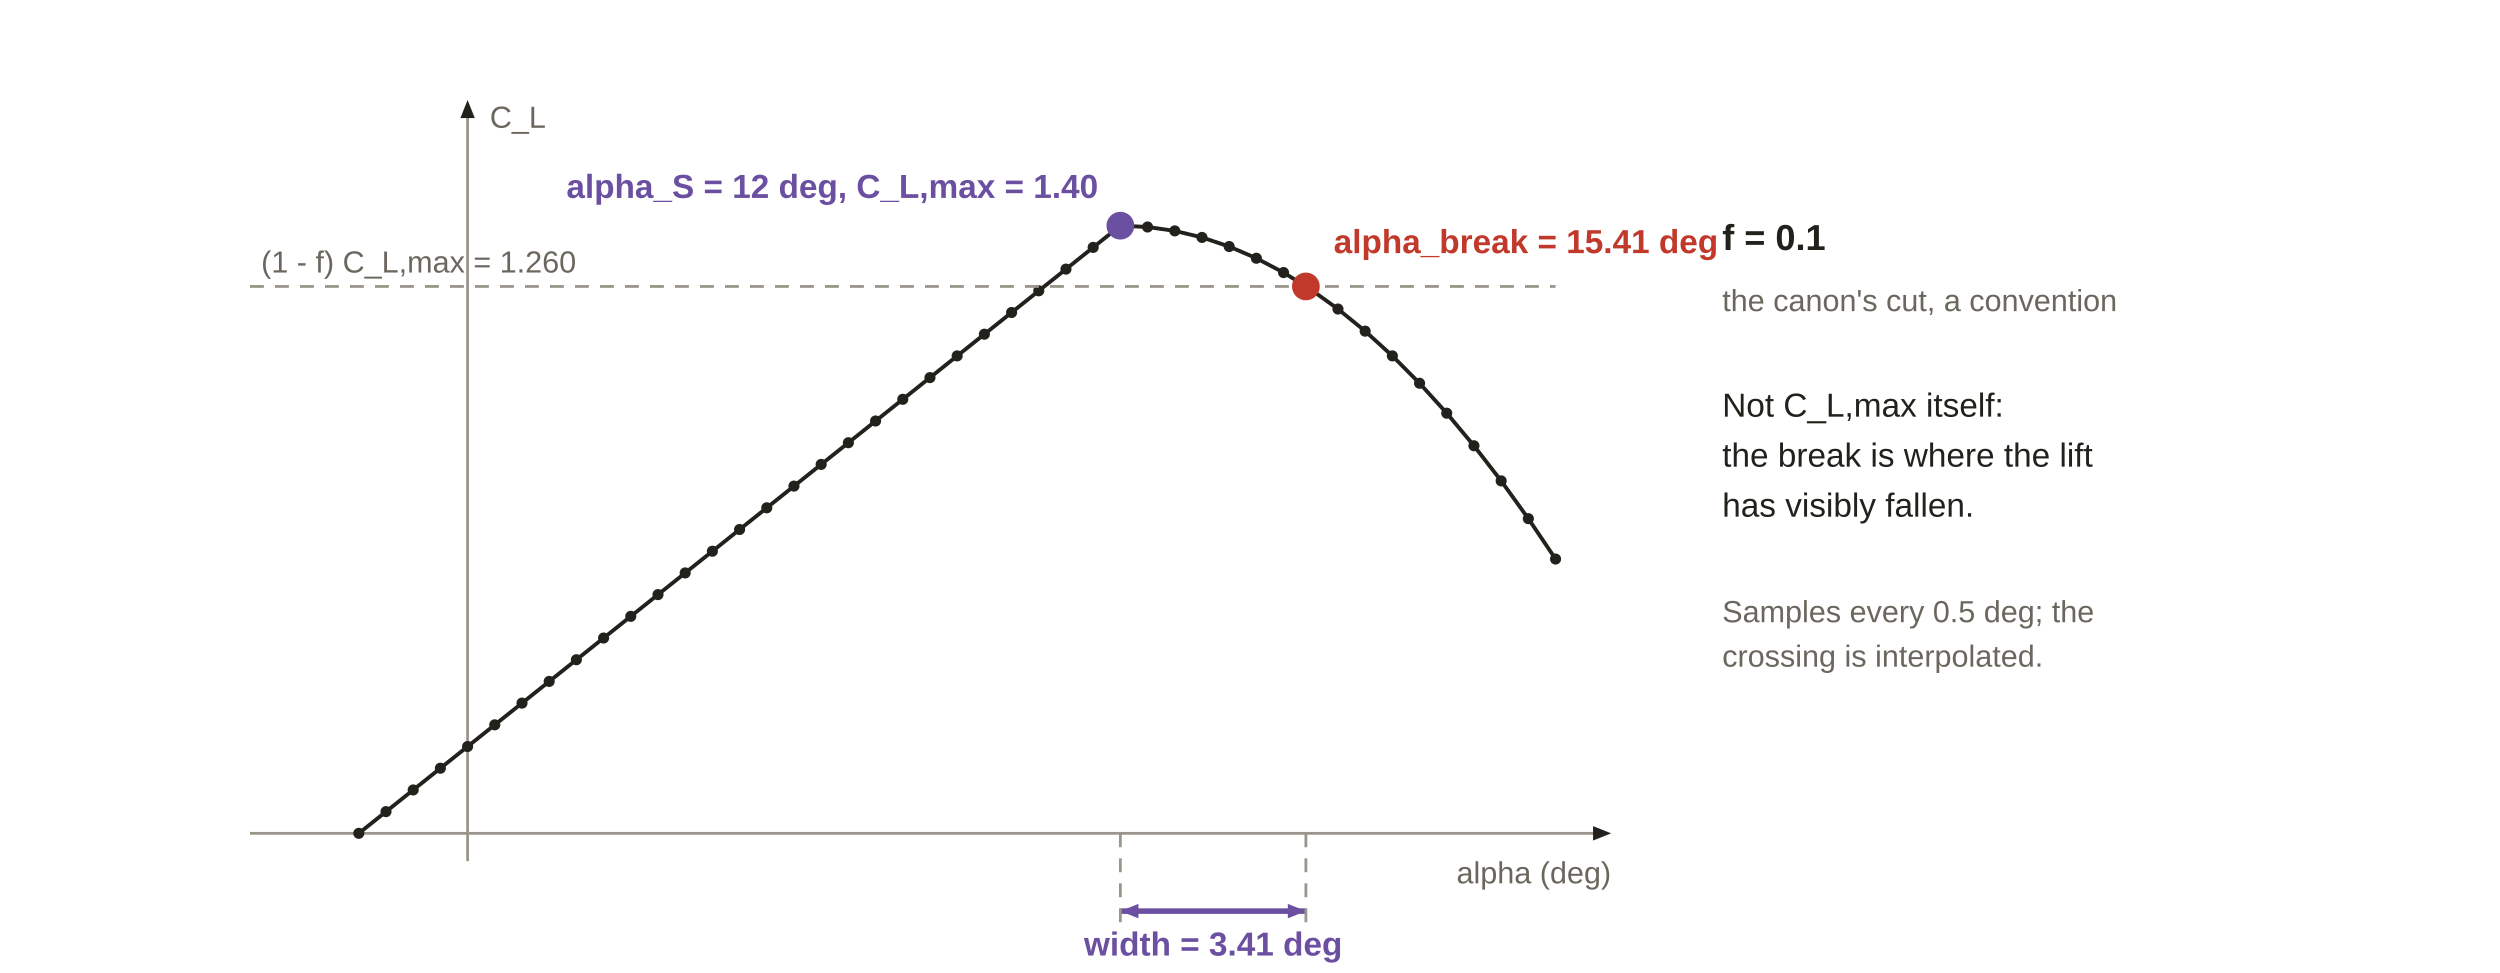
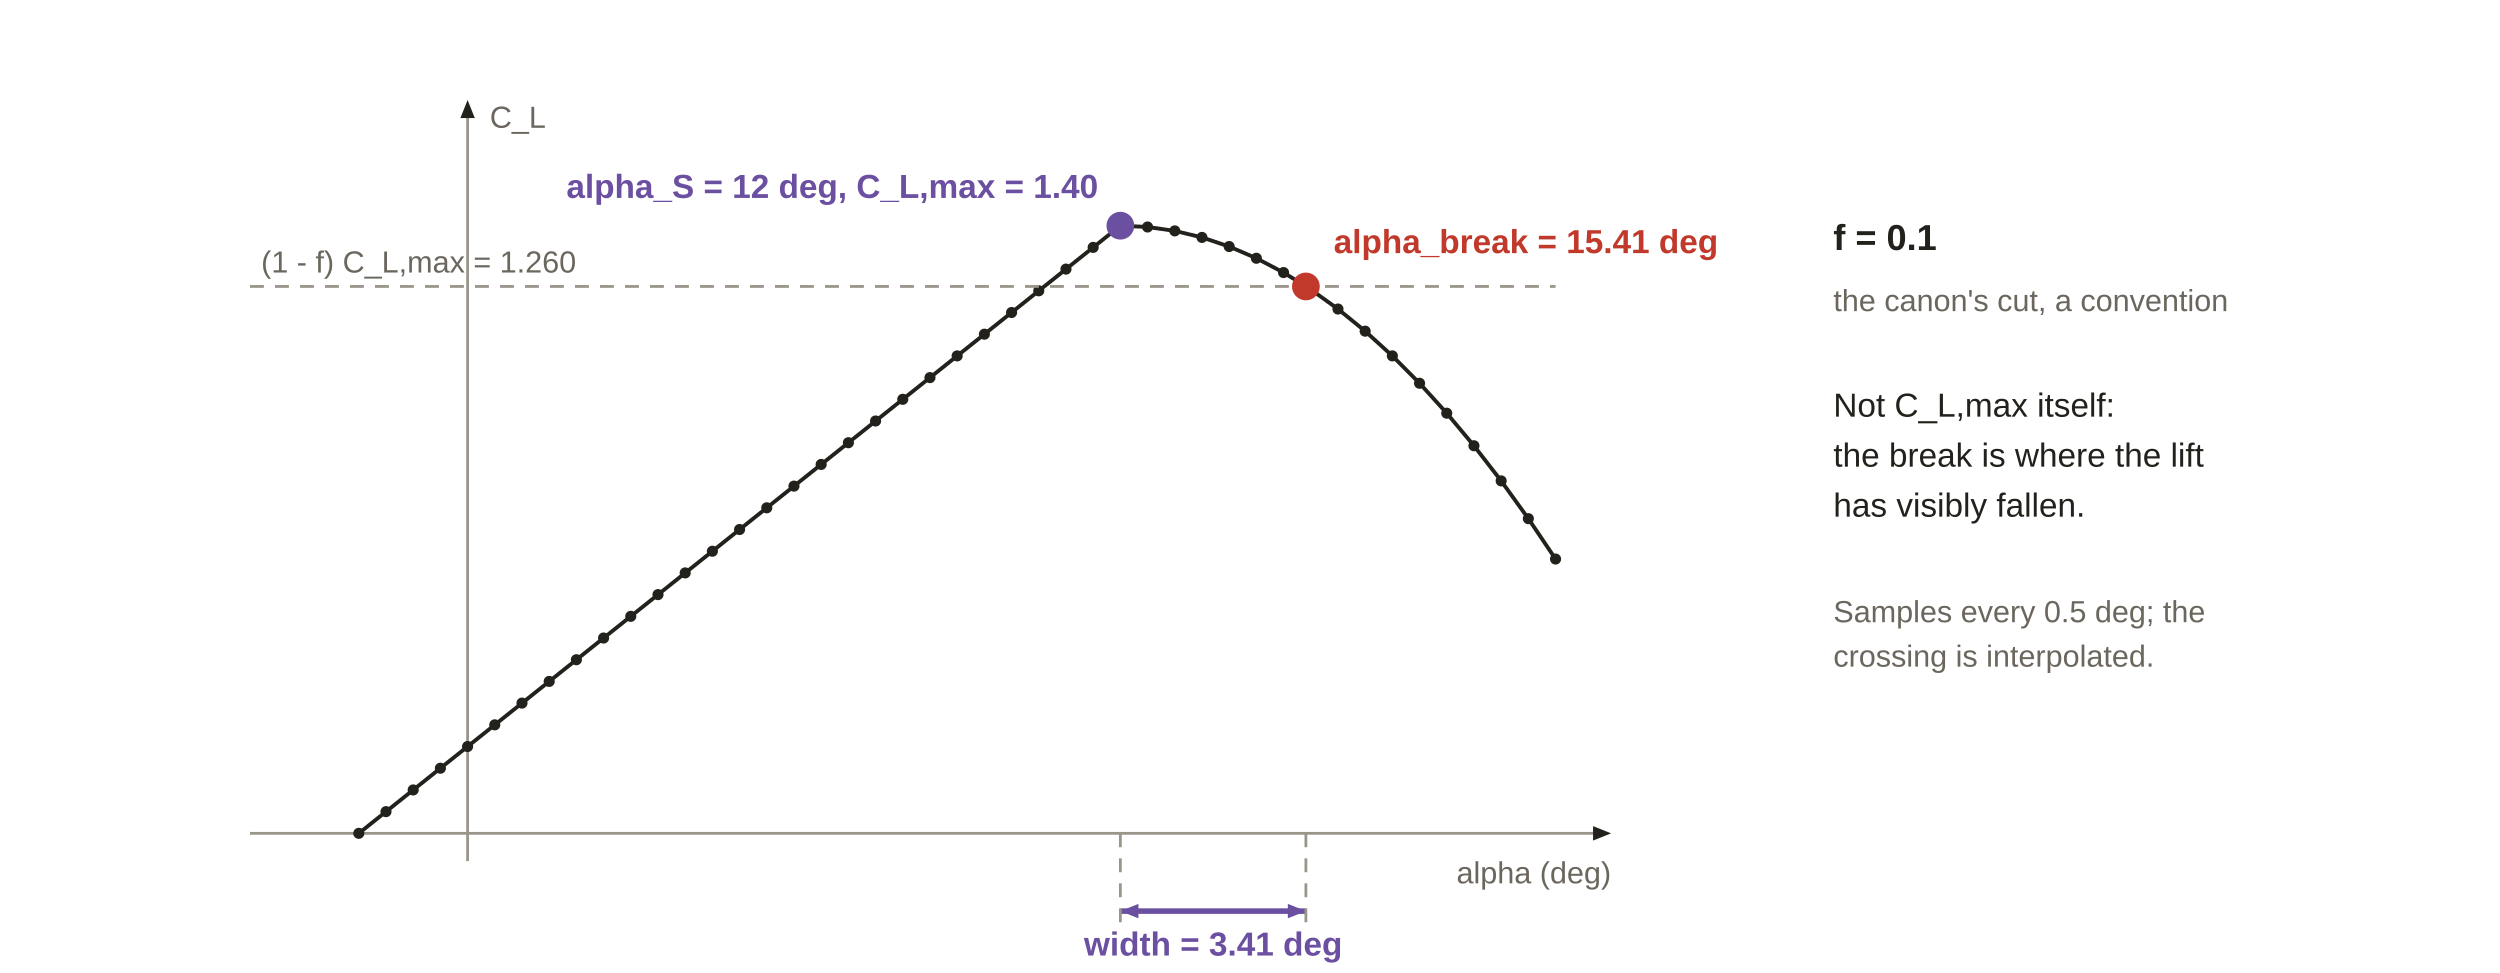
<svg xmlns="http://www.w3.org/2000/svg" viewBox="0 0 900 350" role="img" aria-labelledby="fg-title fg-desc">
  <style>
.fg-t{fill:var(--ink,#23211C);font:12px 'Geist','Helvetica Neue',Arial,sans-serif}
.fg-b{font-weight:600}
.fg-m{fill:var(--ink-2,#6B675E);font:11px 'Geist','Helvetica Neue',Arial,sans-serif}
.fg-h{fill:var(--ink,#23211C);font:600 13px 'Geist','Helvetica Neue',Arial,sans-serif}
.fg-ln{stroke:var(--ink,#23211C);stroke-width:1.4;fill:none}
.fg-thin{stroke:var(--ink-3,#9A958A);stroke-width:1;fill:none}
.fg-dash{stroke-dasharray:5 4}
.fg-wing{fill:var(--inp-bg,#EBF1F7);stroke:var(--inp,#4C7198);stroke-width:1.4}
.fg-gap{fill:var(--hub-bg,#FAF2E4);stroke:var(--hub,#A67C3C);stroke-width:1.2;stroke-dasharray:4 3}
.fg-acc{stroke:var(--sel,#6B4FA0);stroke-width:2;fill:none}
.fg-accf{fill:var(--sel,#6B4FA0)}
.fg-acct{fill:var(--sel,#6B4FA0);font:600 12px 'Geist','Helvetica Neue',Arial,sans-serif}
.fg-bad{stroke:var(--bad,#C0392B);stroke-width:2;fill:none}
.fg-badf{fill:var(--bad,#C0392B)}
.fg-badt{fill:var(--bad,#C0392B);font:600 12px 'Geist','Helvetica Neue',Arial,sans-serif}
.fg-good{stroke:var(--good,#2E8B57);stroke-width:2;fill:none}
.fg-goodf{fill:var(--good,#2E8B57)}
.fg-box{fill:var(--panel,#FFFFFF);stroke:var(--line-2,#CFC9BC);stroke-width:1}
.fg-dot{fill:var(--ink,#23211C)}
</style>
  <line x1="90" y1="300" x2="574" y2="300" class="fg-thin" />
  <polygon points="580,300 573.5,302.6 573.5,297.4" class="fg-dot" />
  <line x1="168.33" y1="310" x2="168.33" y2="42" class="fg-thin" />
  <polygon points="168.33,36 170.93,42.5 165.74,42.5" class="fg-dot" />
  <text x="580" y="318" class="fg-m" text-anchor="end">alpha (deg)</text>
  <text x="176.33" y="46" class="fg-m" text-anchor="start">C_L</text>
  <polyline points="129.17,300 138.96,292.19 148.75,284.38 158.54,276.56 168.33,268.75 178.12,260.94 187.92,253.12 197.71,245.31 207.5,237.5 217.29,229.69 227.08,221.88 236.88,214.06 246.67,206.25 256.46,198.44 266.25,190.62 276.04,182.81 285.83,175 295.62,167.19 305.42,159.38 315.21,151.56 325,143.75 334.79,135.94 344.58,128.12 354.38,120.31 364.17,112.5 373.96,104.69 383.75,96.88 393.54,89.06 403.33,81.25 413.12,81.72 422.92,83.12 432.71,85.47 442.5,88.75 452.29,92.97 462.08,98.12 471.88,104.22 481.67,111.25 491.46,119.22 501.25,128.12 511.04,137.97 520.83,148.75 530.62,160.47 540.42,173.12 550.21,186.72 560,201.25" class="fg-ln" />
  <circle cx="129.17" cy="300" r="2" class="fg-dot" />
  <circle cx="138.96" cy="292.19" r="2" class="fg-dot" />
  <circle cx="148.75" cy="284.38" r="2" class="fg-dot" />
  <circle cx="158.54" cy="276.56" r="2" class="fg-dot" />
  <circle cx="168.33" cy="268.75" r="2" class="fg-dot" />
  <circle cx="178.12" cy="260.94" r="2" class="fg-dot" />
  <circle cx="187.92" cy="253.12" r="2" class="fg-dot" />
  <circle cx="197.71" cy="245.31" r="2" class="fg-dot" />
  <circle cx="207.5" cy="237.5" r="2" class="fg-dot" />
  <circle cx="217.29" cy="229.69" r="2" class="fg-dot" />
  <circle cx="227.08" cy="221.88" r="2" class="fg-dot" />
  <circle cx="236.88" cy="214.06" r="2" class="fg-dot" />
  <circle cx="246.67" cy="206.25" r="2" class="fg-dot" />
  <circle cx="256.46" cy="198.44" r="2" class="fg-dot" />
  <circle cx="266.25" cy="190.62" r="2" class="fg-dot" />
  <circle cx="276.04" cy="182.81" r="2" class="fg-dot" />
  <circle cx="285.83" cy="175" r="2" class="fg-dot" />
  <circle cx="295.62" cy="167.19" r="2" class="fg-dot" />
  <circle cx="305.42" cy="159.38" r="2" class="fg-dot" />
  <circle cx="315.21" cy="151.56" r="2" class="fg-dot" />
  <circle cx="325" cy="143.75" r="2" class="fg-dot" />
  <circle cx="334.79" cy="135.94" r="2" class="fg-dot" />
  <circle cx="344.58" cy="128.12" r="2" class="fg-dot" />
  <circle cx="354.38" cy="120.31" r="2" class="fg-dot" />
  <circle cx="364.17" cy="112.5" r="2" class="fg-dot" />
  <circle cx="373.96" cy="104.69" r="2" class="fg-dot" />
  <circle cx="383.75" cy="96.88" r="2" class="fg-dot" />
  <circle cx="393.54" cy="89.06" r="2" class="fg-dot" />
  <circle cx="403.33" cy="81.25" r="2" class="fg-dot" />
  <circle cx="413.12" cy="81.72" r="2" class="fg-dot" />
  <circle cx="422.92" cy="83.12" r="2" class="fg-dot" />
  <circle cx="432.71" cy="85.47" r="2" class="fg-dot" />
  <circle cx="442.5" cy="88.75" r="2" class="fg-dot" />
  <circle cx="452.29" cy="92.97" r="2" class="fg-dot" />
  <circle cx="462.08" cy="98.12" r="2" class="fg-dot" />
  <circle cx="471.88" cy="104.22" r="2" class="fg-dot" />
  <circle cx="481.67" cy="111.25" r="2" class="fg-dot" />
  <circle cx="491.46" cy="119.22" r="2" class="fg-dot" />
  <circle cx="501.25" cy="128.12" r="2" class="fg-dot" />
  <circle cx="511.04" cy="137.97" r="2" class="fg-dot" />
  <circle cx="520.83" cy="148.75" r="2" class="fg-dot" />
  <circle cx="530.62" cy="160.47" r="2" class="fg-dot" />
  <circle cx="540.42" cy="173.12" r="2" class="fg-dot" />
  <circle cx="550.21" cy="186.72" r="2" class="fg-dot" />
  <circle cx="560" cy="201.25" r="2" class="fg-dot" />
  <line x1="90" y1="103.12" x2="560" y2="103.12" class="fg-thin fg-dash" />
  <text x="94" y="98.12" class="fg-m" text-anchor="start">(1 - f) C_L,max = 1.260</text>
  <circle cx="403.33" cy="81.25" r="5" class="fg-accf" />
  <text x="395.33" y="71.25" class="fg-acct" text-anchor="end">alpha_S = 12 deg,  C_L,max = 1.40</text>
  <circle cx="470.12" cy="103.12" r="5" class="fg-badf" />
  <text x="480.12" y="91.12" class="fg-badt" text-anchor="start">alpha_break = 15.41 deg</text>
  <line x1="403.33" y1="328" x2="470.12" y2="328" class="fg-acc" />
  <polygon points="403.33,328 409.83,325.4 409.83,330.6" class="fg-accf" />
  <polygon points="470.12,328 463.62,330.6 463.62,325.4" class="fg-accf" />
  <text x="436.73" y="344" class="fg-acct" text-anchor="middle">width = 3.41 deg</text>
  <line x1="403.33" y1="300" x2="403.33" y2="334" class="fg-thin fg-dash" />
  <line x1="470.12" y1="300" x2="470.12" y2="334" class="fg-thin fg-dash" />
-   <text x="620" y="90" class="fg-h" text-anchor="start">f = 0.1</text>
-   <text x="620" y="112" class="fg-m" text-anchor="start">the canon's cut, a convention</text>
-   <text x="620" y="150" class="fg-t" text-anchor="start">Not C_L,max itself:</text>
-   <text x="620" y="168" class="fg-t" text-anchor="start">the break is where the lift</text>
-   <text x="620" y="186" class="fg-t" text-anchor="start">has visibly fallen.</text>
-   <text x="620" y="224" class="fg-m" text-anchor="start">Samples every 0.5 deg; the</text>
-   <text x="620" y="240" class="fg-m" text-anchor="start">crossing is interpolated.</text>
+   <text x="660" y="90" class="fg-h" text-anchor="start">f = 0.1</text>
+   <text x="660" y="112" class="fg-m" text-anchor="start">the canon's cut, a convention</text>
+   <text x="660" y="150" class="fg-t" text-anchor="start">Not C_L,max itself:</text>
+   <text x="660" y="168" class="fg-t" text-anchor="start">the break is where the lift</text>
+   <text x="660" y="186" class="fg-t" text-anchor="start">has visibly fallen.</text>
+   <text x="660" y="224" class="fg-m" text-anchor="start">Samples every 0.5 deg; the</text>
+   <text x="660" y="240" class="fg-m" text-anchor="start">crossing is interpolated.</text>
</svg>
